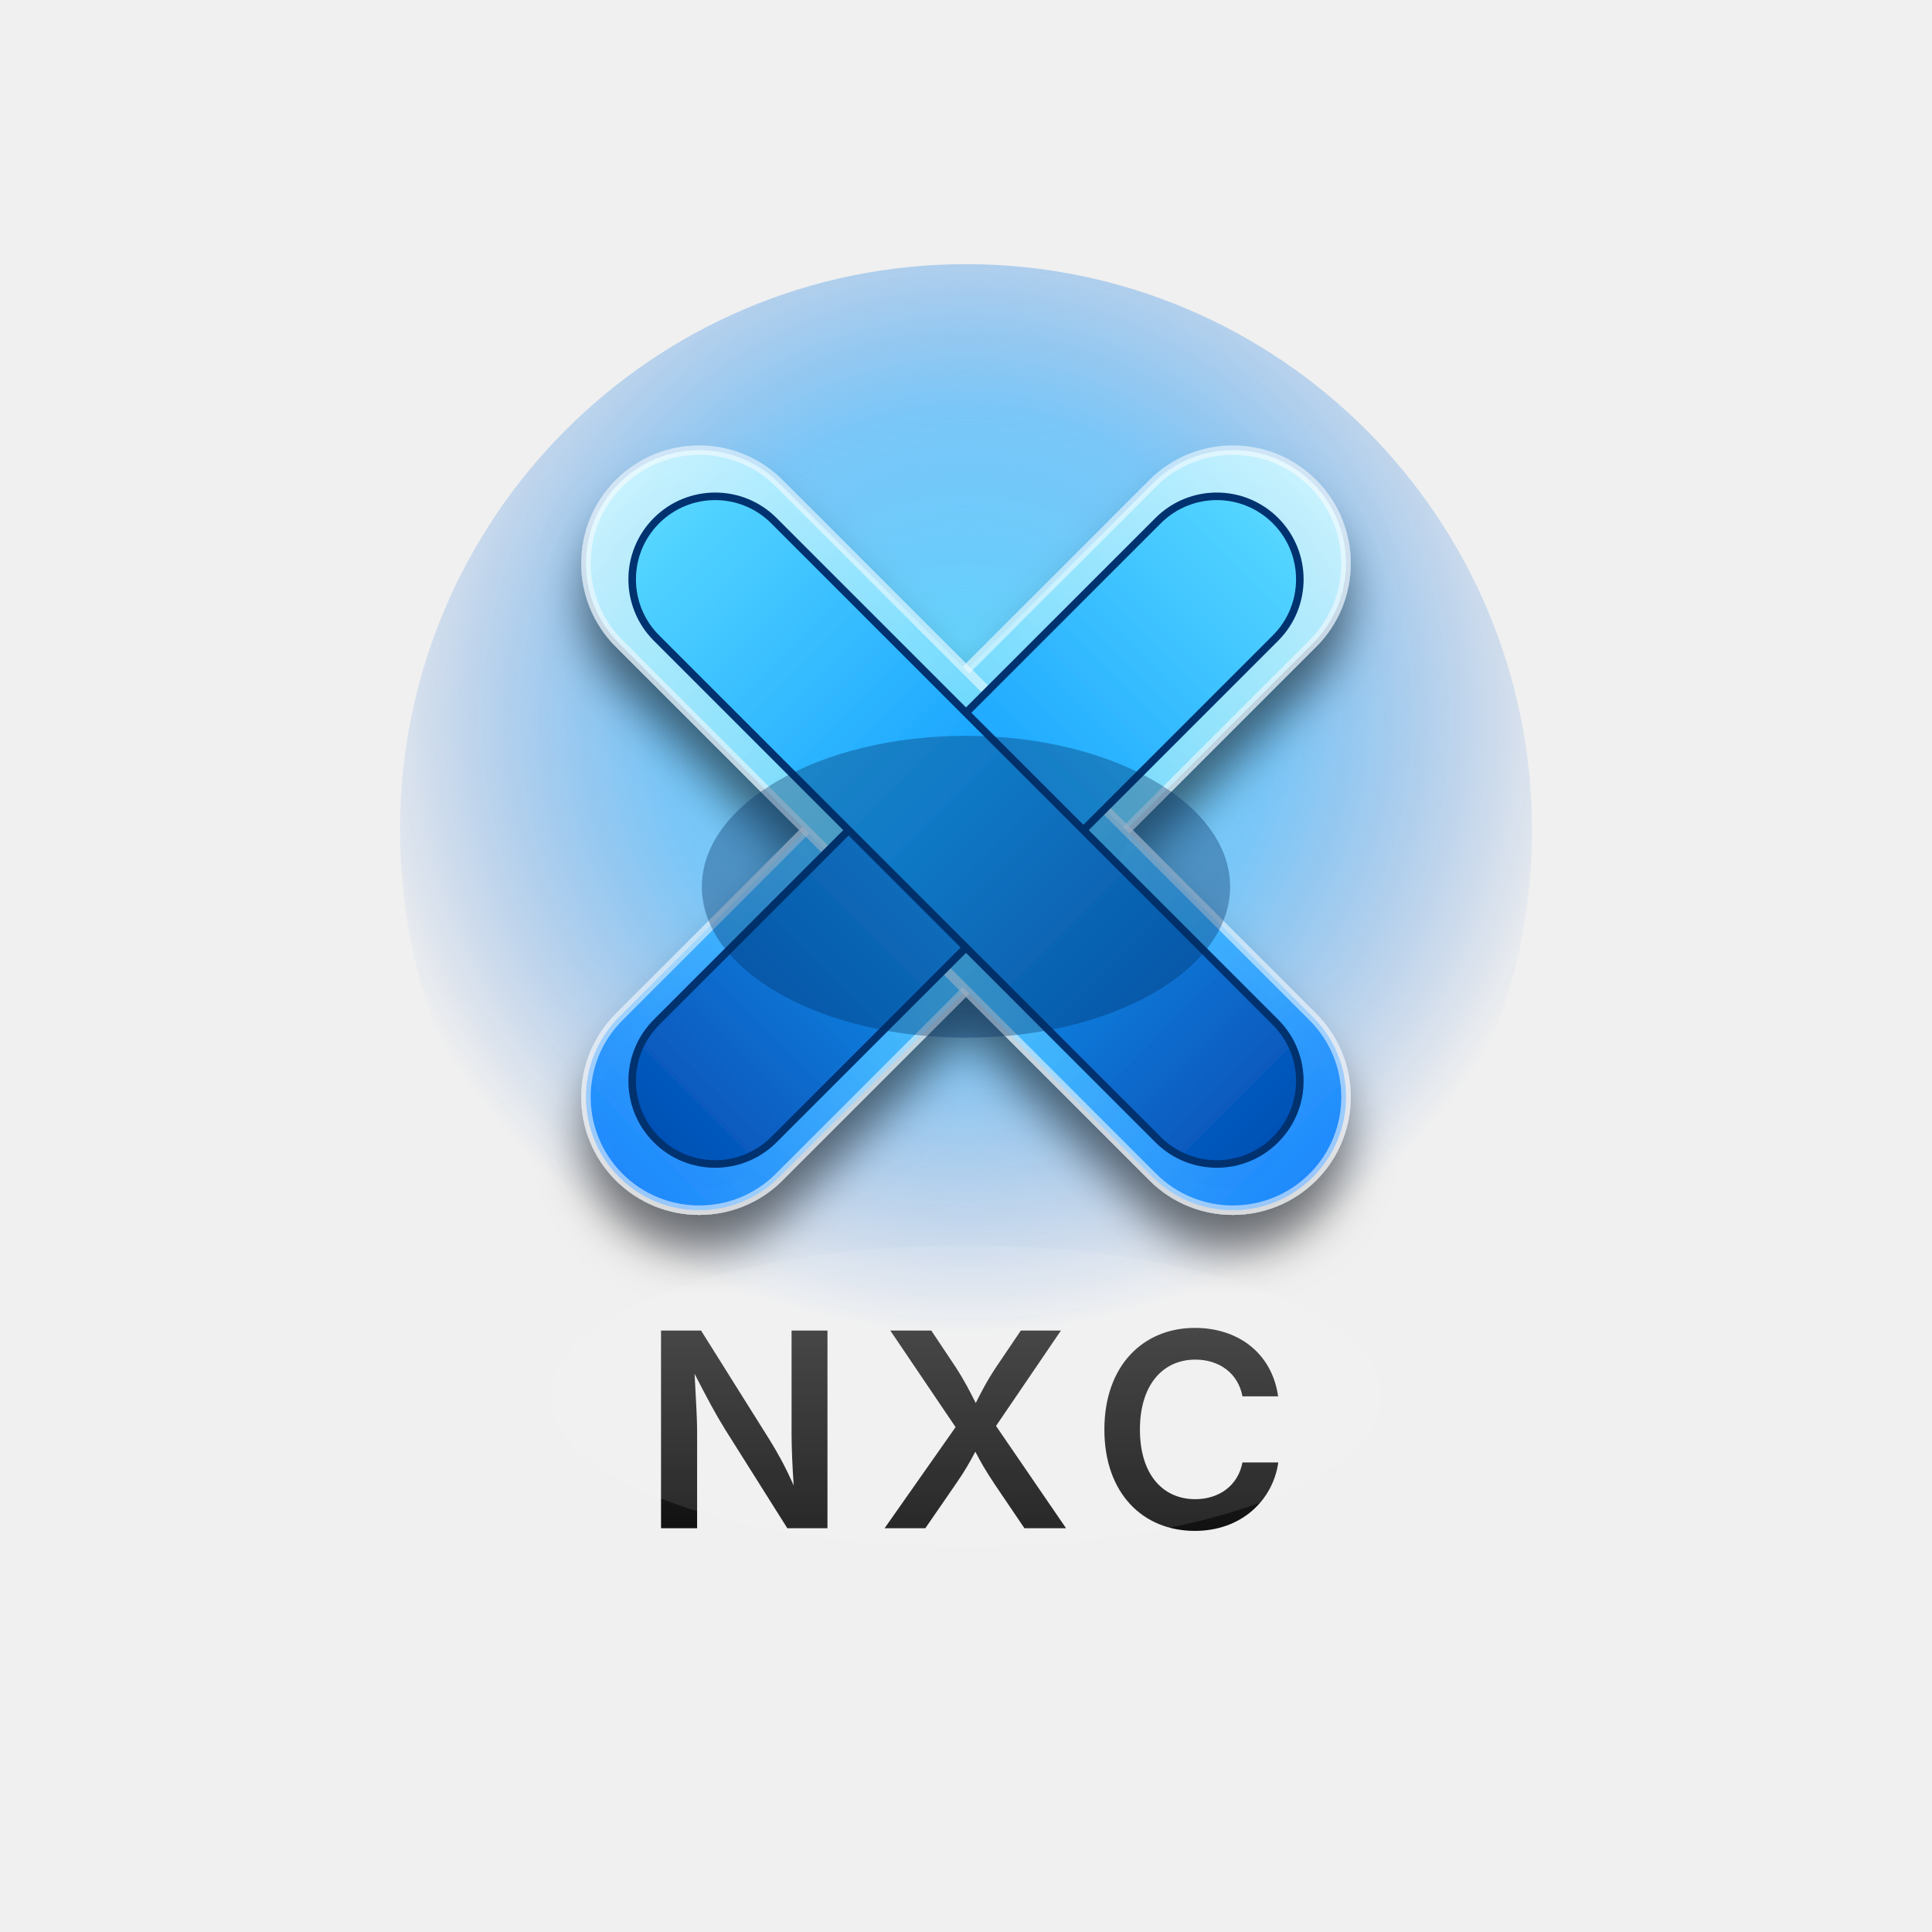
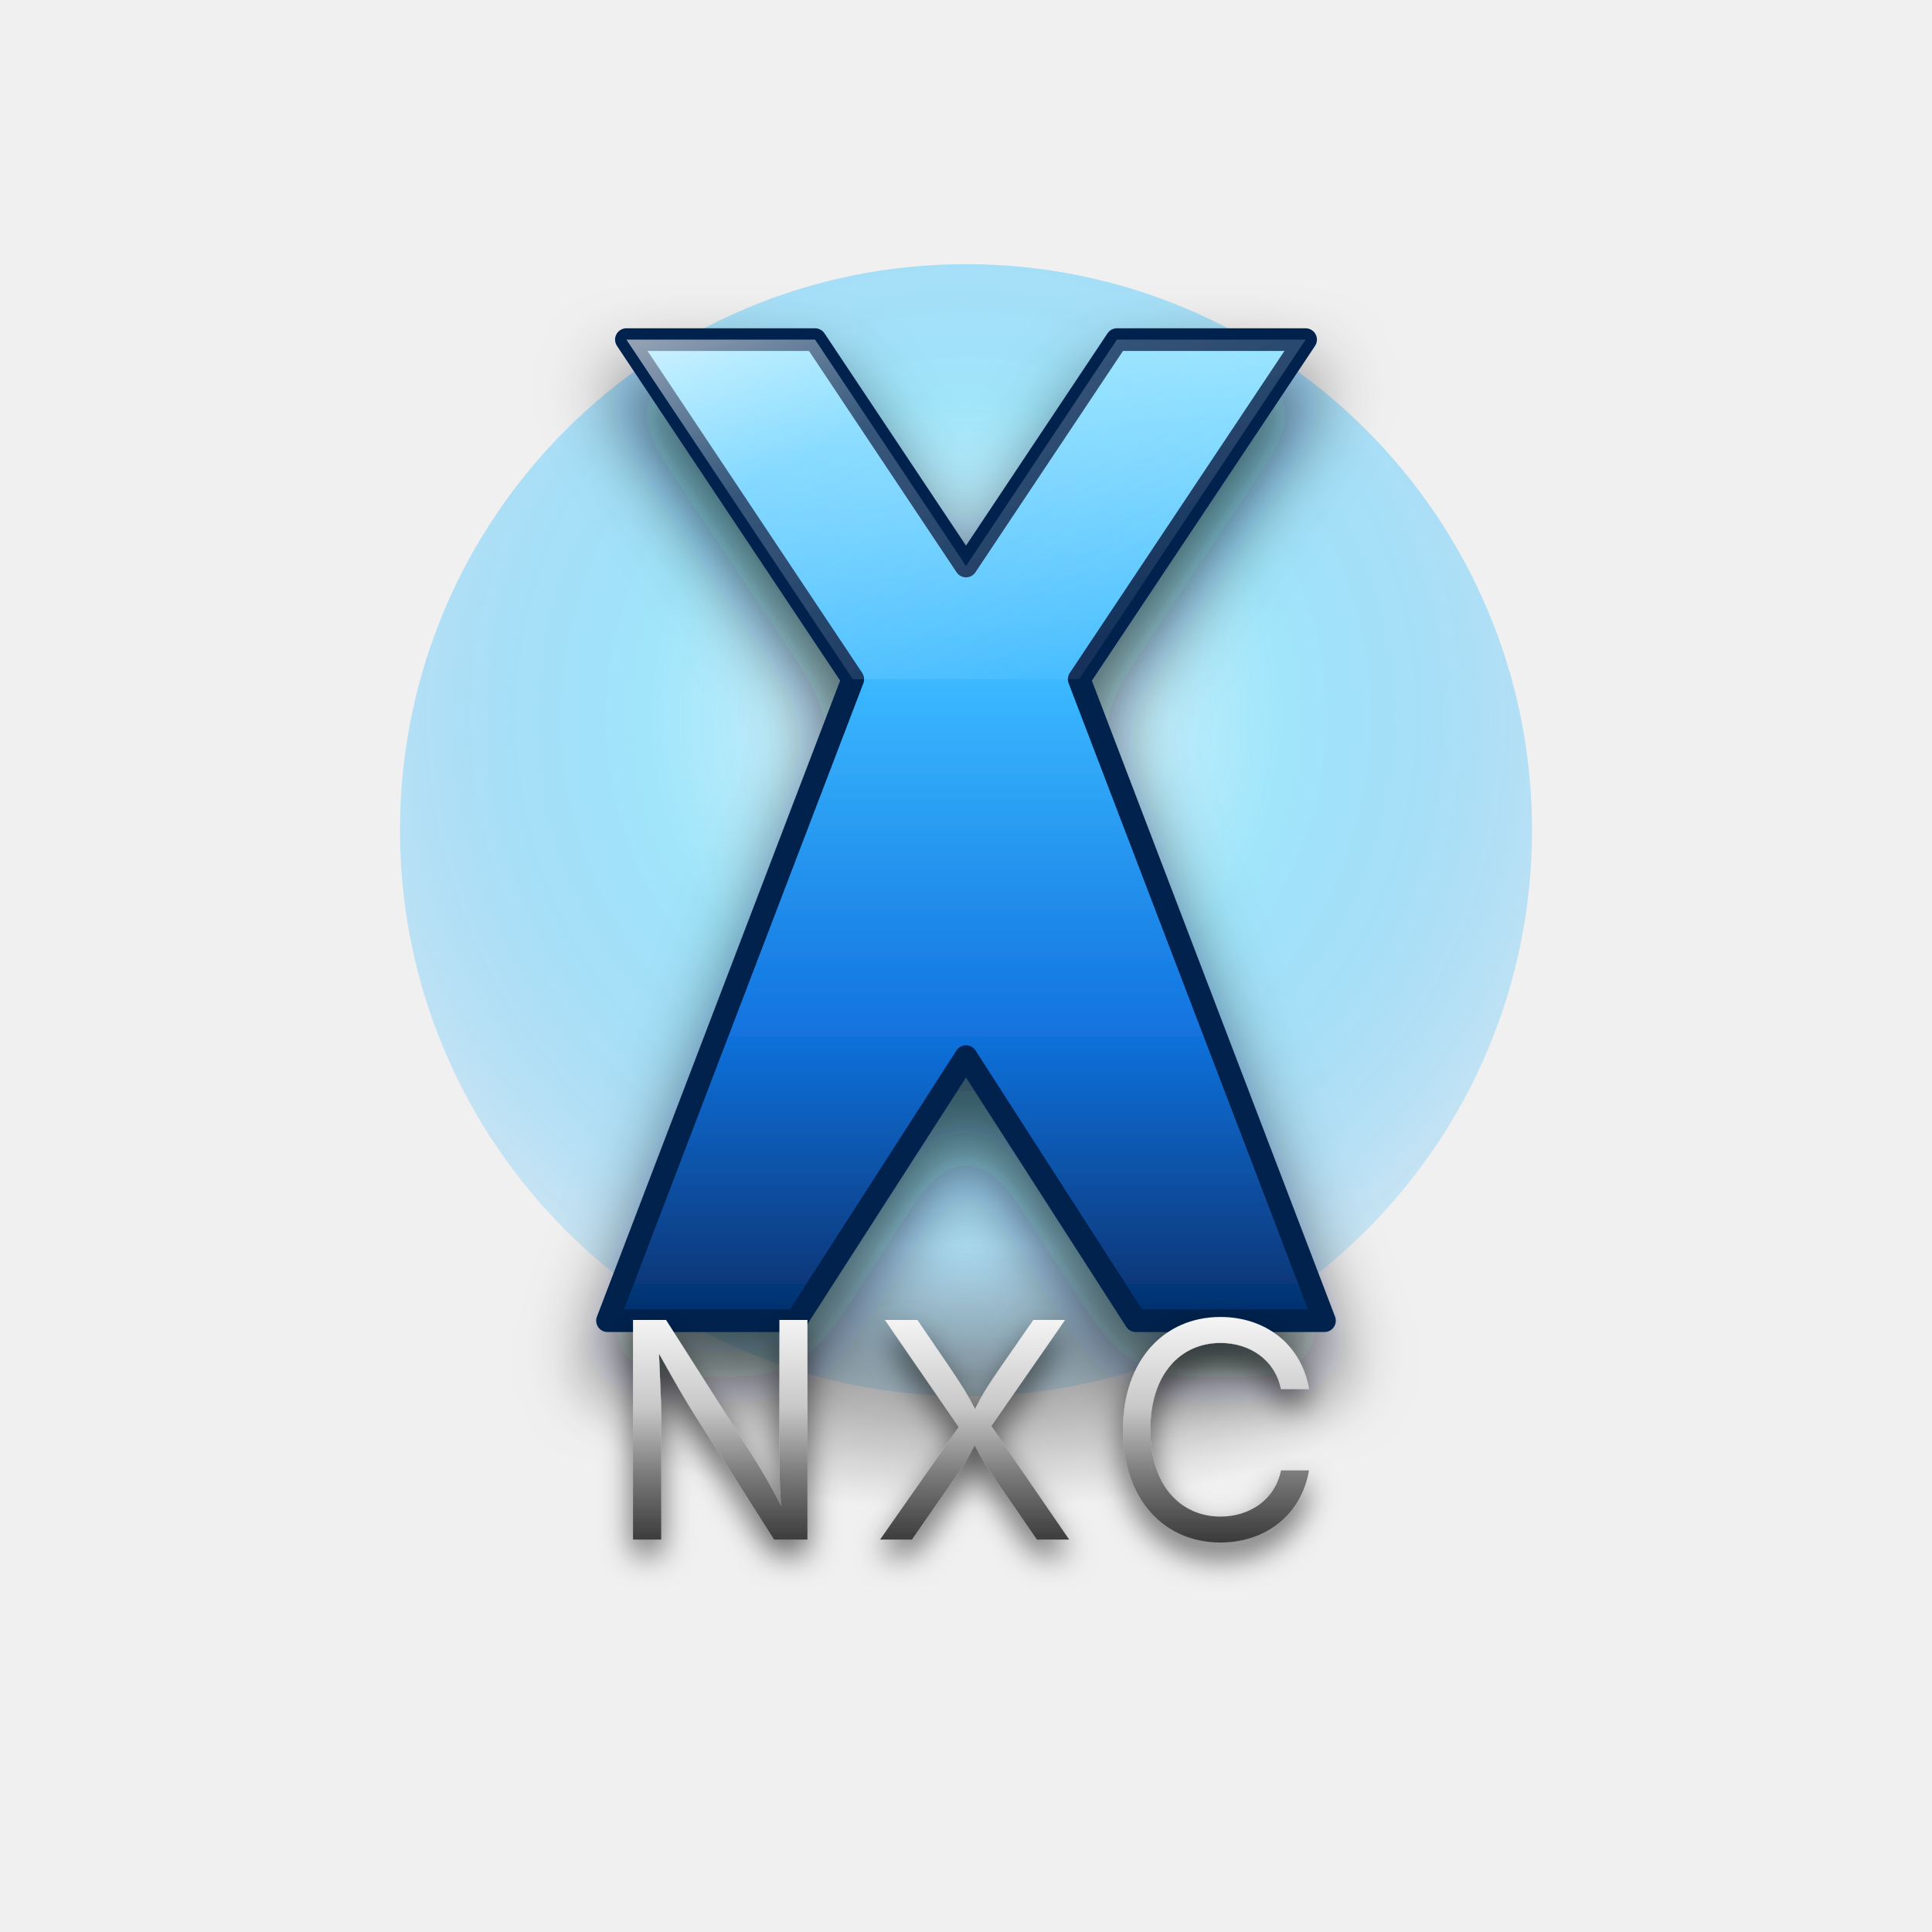
<svg xmlns="http://www.w3.org/2000/svg" width="512" height="512" viewBox="0 0 512 512">
  <defs>
-     <linearGradient id="XMain" x1="0" y1="0" x2="0" y2="1">
-       <stop offset="0%" stop-color="#55d6ff" />
-       <stop offset="45%" stop-color="#1aa5ff" />
-       <stop offset="100%" stop-color="#0450b5" />
+     <linearGradient id="xFill" x1="0%" y1="0%" x2="0%" y2="100%">
+       <stop offset="0%" stop-color="#8be0ff" />
+       <stop offset="35%" stop-color="#3ab8ff" />
+       <stop offset="70%" stop-color="#1274e0" />
+       <stop offset="100%" stop-color="#05306d" />
    </linearGradient>
-     <linearGradient id="XEdge" x1="0" y1="0" x2="0" y2="1">
-       <stop offset="0%" stop-color="#c9f3ff" />
-       <stop offset="50%" stop-color="#5fd6ff" />
-       <stop offset="100%" stop-color="#1b89ff" />
+     <radialGradient id="xGlow" cx="50%" cy="40%" r="70%">
+       <stop offset="0%" stop-color="#ffffff" stop-opacity="0.9" />
+       <stop offset="40%" stop-color="#7fe1ff" stop-opacity="0.7" />
+       <stop offset="100%" stop-color="#00a0ff" stop-opacity="0" />
+     </radialGradient>
+     <linearGradient id="xHighlight" x1="0%" y1="0%" x2="100%" y2="100%">
+       <stop offset="0%" stop-color="#ffffff" stop-opacity="0.9" />
+       <stop offset="30%" stop-color="#d0f3ff" stop-opacity="0.4" />
+       <stop offset="100%" stop-color="#ffffff" stop-opacity="0" />
    </linearGradient>
-     <radialGradient id="XGlow" cx="50%" cy="40%" r="55%">
-       <stop offset="0%" stop-color="#49d4ff" stop-opacity="0.85" />
-       <stop offset="50%" stop-color="#1aa5ff" stop-opacity="0.55" />
-       <stop offset="100%" stop-color="#0b53c9" stop-opacity="0" />
+     <filter id="xShadow" x="-40%" y="-40%" width="180%" height="180%">
+       <feDropShadow dx="0" dy="12" stdDeviation="10" flood-color="#001020" flood-opacity="0.7" />
+     </filter>
+     <radialGradient id="floorShadow" cx="50%" cy="50%" r="50%">
+       <stop offset="0%" stop-color="#000000" stop-opacity="0.35" />
+       <stop offset="100%" stop-color="#000000" stop-opacity="0" />
    </radialGradient>
-     <filter id="XShadow" x="-40%" y="-40%" width="180%" height="180%">
-       <feGaussianBlur in="SourceAlpha" stdDeviation="6" result="blur" />
-       <feOffset in="blur" dx="0" dy="10" result="offsetBlur" />
-       <feColorMatrix in="offsetBlur" type="matrix" values="0 0 0 0 0                 0 0 0 0 0                 0 0 0 0 0                 0 0 0 0.55 0" result="shadow" />
-       <feMerge>
-         <feMergeNode in="shadow" />
-         <feMergeNode in="SourceGraphic" />
-       </feMerge>
+     <linearGradient id="textFill" x1="0%" y1="0%" x2="0%" y2="100%">
+       <stop offset="0%" stop-color="#f5f5f5" />
+       <stop offset="40%" stop-color="#c8c8c8" />
+       <stop offset="70%" stop-color="#7a7a7a" />
+       <stop offset="100%" stop-color="#3a3a3a" />
+     </linearGradient>
+     <filter id="textShadow" x="-50%" y="-50%" width="200%" height="200%">
+       <feDropShadow dx="0" dy="4" stdDeviation="4" flood-color="#000000" flood-opacity="0.6" />
    </filter>
-     <linearGradient id="TextGrad" x1="0" y1="0" x2="0" y2="1">
-       <stop offset="0%" stop-color="#333333" />
-       <stop offset="100%" stop-color="#111111" />
-     </linearGradient>
  </defs>
-   <circle cx="256" cy="220" r="150" fill="url(#XGlow)" />
-   <g filter="url(#XShadow)">
-     <g opacity="0.95">
-       <rect x="226" y="90" width="60" height="260" rx="30" fill="url(#XEdge)" stroke="#ffffff" stroke-width="2.5" stroke-opacity="0.55" transform="rotate(45 256 220)" />
-       <rect x="226" y="90" width="60" height="260" rx="30" fill="url(#XEdge)" stroke="#ffffff" stroke-width="2.5" stroke-opacity="0.55" transform="rotate(-45 256 220)" />
-     </g>
-     <g>
-       <rect x="234" y="104" width="44" height="232" rx="22" fill="url(#XMain)" stroke="#00316f" stroke-width="2" transform="rotate(45 256 220)" />
-       <rect x="234" y="104" width="44" height="232" rx="22" fill="url(#XMain)" stroke="#00316f" stroke-width="2" transform="rotate(-45 256 220)" />
-     </g>
+   <circle cx="256" cy="220" r="150" fill="url(#xGlow)" />
+   <ellipse cx="256" cy="365" rx="110" ry="35" fill="url(#floorShadow)" />
+   <g filter="url(#xShadow)" transform="translate(256 220)">
+     <path d="M -90 -130              L -40 -130              L   0 -70              L  40 -130              L  90 -130              L  30 -40              L  95 130              L  45 130              L   0  60              L -45 130              L -95 130              L -30 -40              Z" fill="url(#xFill)" />
+     <path d="M -90 -130              L -40 -130              L   0 -70              L  40 -130              L  90 -130              L  30 -40              L  95 130              L  45 130              L   0  60              L -45 130              L -95 130              L -30 -40              Z" fill="none" stroke="#02224e" stroke-width="6" stroke-linejoin="round" />
+     <path d="M 40 -130              L 90 -130              L 30 -40              L -30 -40              L -90 -130              L -40 -130              L   0 -70              Z" fill="url(#xHighlight)" opacity="0.65" />
  </g>
-   <ellipse cx="256" cy="235" rx="70" ry="40" fill="#002b5f" fill-opacity="0.35" />
-   <text x="256" y="405" text-anchor="middle" font-family="system-ui, -apple-system, BlinkMacSystemFont, 'Segoe UI', sans-serif" font-size="72" font-weight="600" letter-spacing="8" fill="url(#TextGrad)">
-     NXC
-   </text>
-   <ellipse cx="256" cy="370" rx="110" ry="40" fill="#ffffff" fill-opacity="0.10" />
+   <g filter="url(#textShadow)">
+     <text x="256" y="408" text-anchor="middle" font-family="system-ui, -apple-system, BlinkMacSystemFont, 'Segoe UI', sans-serif" font-size="80" letter-spacing="10" fill="url(#textFill)">
+       NXC
+     </text>
+   </g>
</svg>
